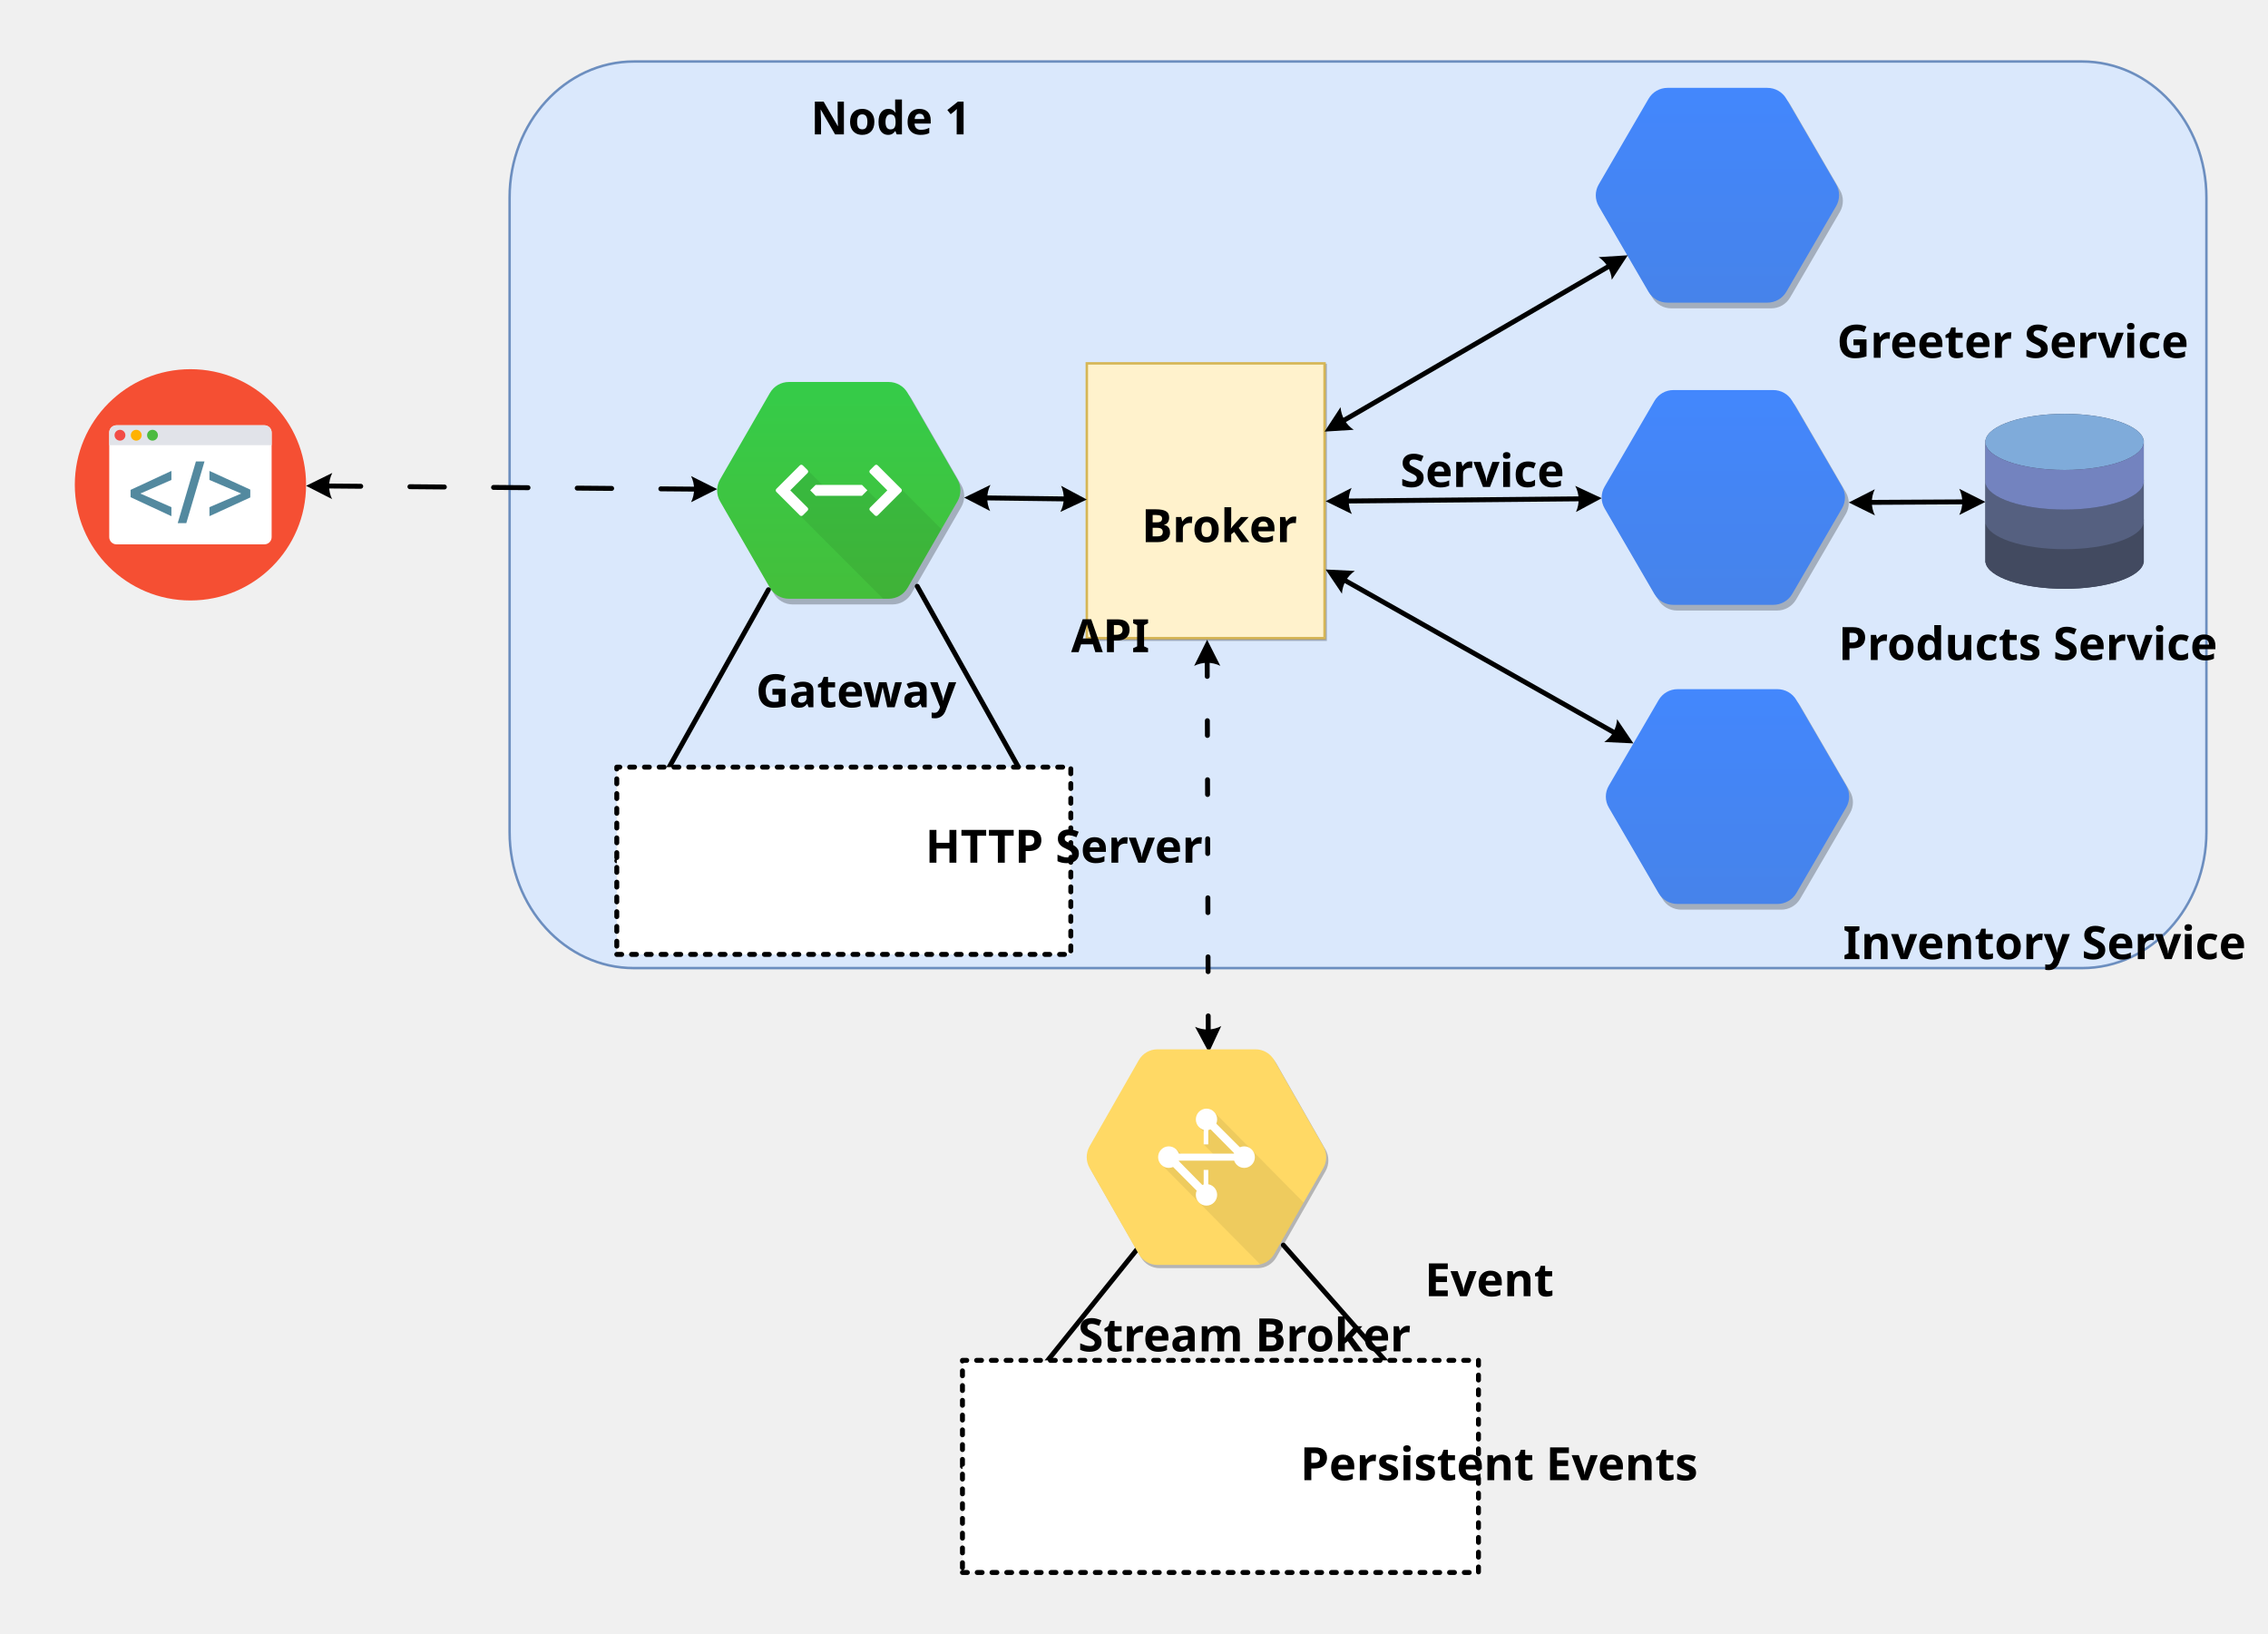
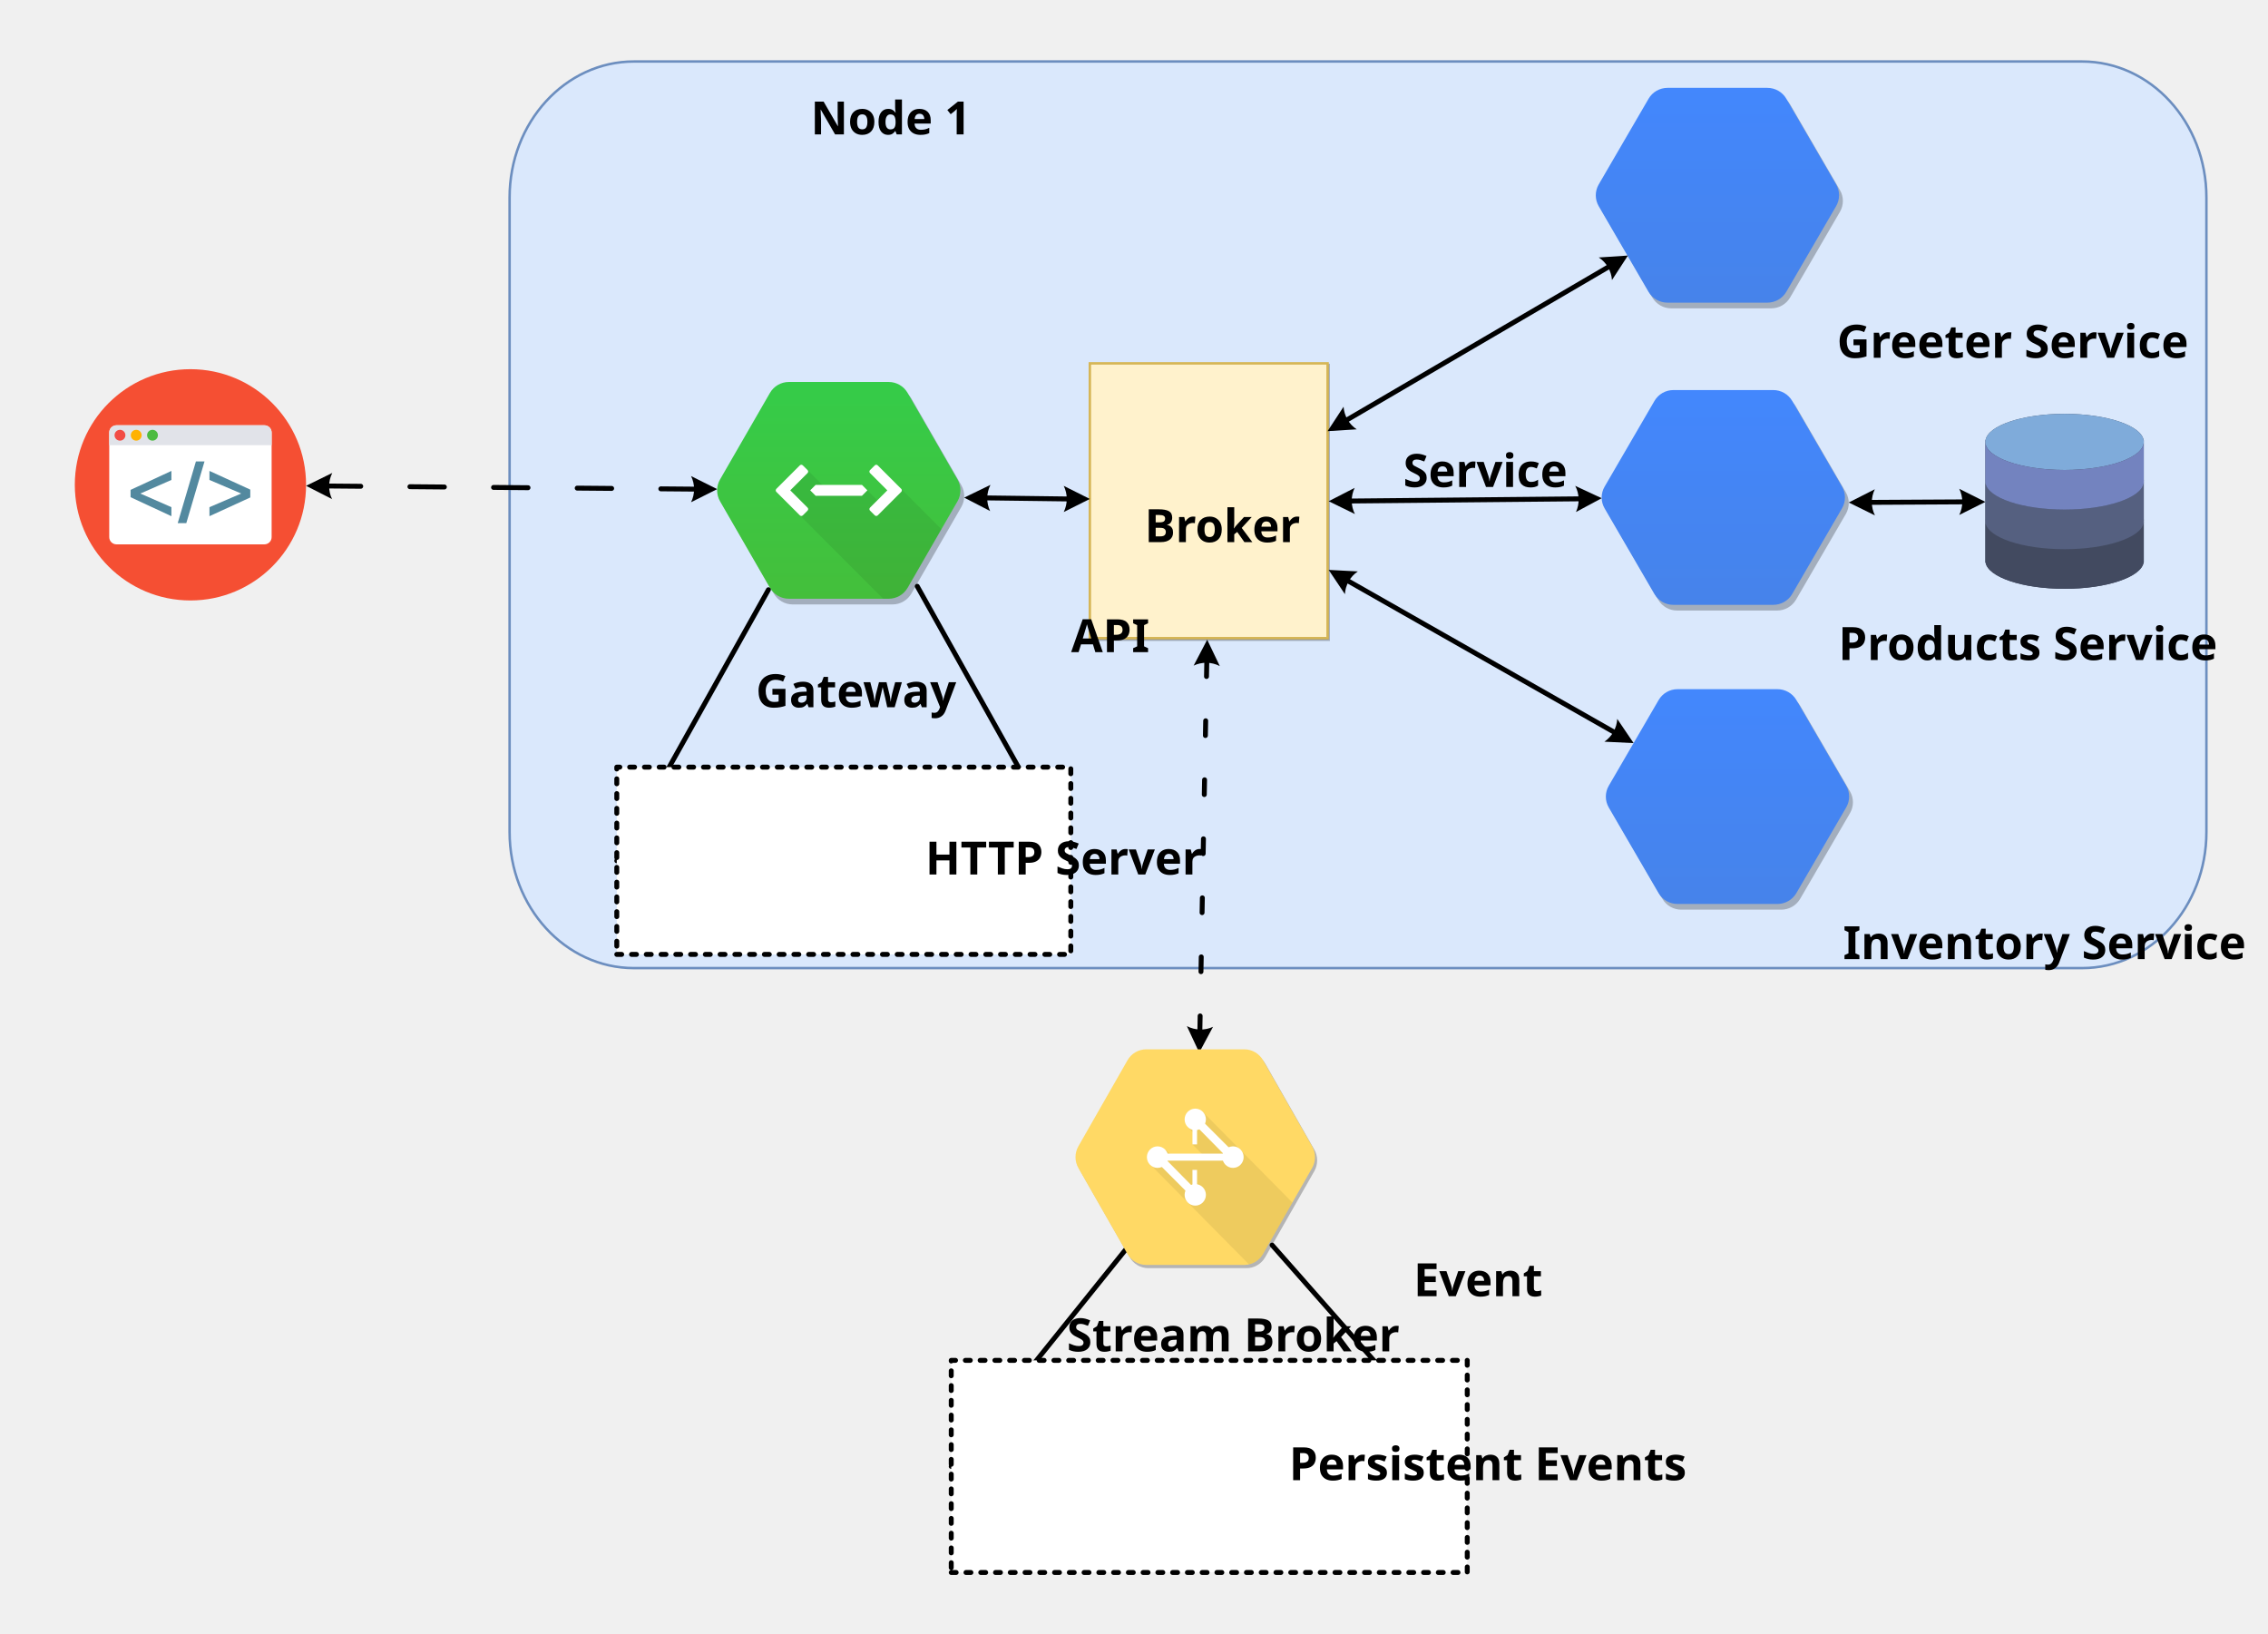
<svg xmlns="http://www.w3.org/2000/svg" xmlns:ns1="http://schemas.microsoft.com/visio/2003/SVGExtensions/" xmlns:xlink="http://www.w3.org/1999/xlink" width="9.603in" height="6.918in" viewBox="0 0 691.411 498.13" xml:space="preserve" color-interpolation-filters="sRGB" class="st31">
  <ns1:documentProperties ns1:langID="2070" ns1:metric="true" ns1:viewMarkup="false">
    <ns1:userDefs>
      <ns1:ud ns1:nameU="msvNoAutoConnect" ns1:val="VT0(1):26" />
    </ns1:userDefs>
  </ns1:documentProperties>
  <style type="text/css">
	
		.st1 {fill:#dae8fc;stroke:#6c8ebf;stroke-linecap:butt;stroke-width:0.75}
		.st2 {fill:#000000;fill-opacity:0.25;stroke:#000000;stroke-linecap:butt;stroke-opacity:0.25;stroke-width:0.75}
		.st3 {fill:#fff2cc;stroke:#d6b656;stroke-linecap:butt;stroke-width:0.75}
		.st4 {fill:#000000;font-family:Calibri;font-size:1.167em;font-weight:bold}
		.st5 {font-size:1em}
		.st6 {fill:#000000;fill-opacity:0.25;stroke:none;stroke-linecap:butt;stroke-width:0.75}
		.st7 {fill:url(#grad0-17);stroke:none;stroke-linecap:butt;stroke-width:0.75}
		.st8 {fill:#000000;fill-opacity:0.067;stroke:none;stroke-linecap:butt;stroke-width:0.75}
		.st9 {fill:#ffffff;stroke:none;stroke-linecap:butt;stroke-width:0.75}
		.st10 {fill:none;stroke:none;stroke-linecap:round;stroke-linejoin:round;stroke-width:0.75}
		.st11 {marker-end:url(#mrkr5-34);marker-start:url(#mrkr5-32);stroke:#000000;stroke-linecap:round;stroke-linejoin:round;stroke-width:1.5}
		.st12 {fill:#000000;fill-opacity:1;stroke:#000000;stroke-opacity:1;stroke-width:0.373}
		.st13 {stroke:#000000;stroke-linecap:round;stroke-linejoin:round;stroke-width:1.5}
		.st14 {fill:#ffffff;stroke:#000000;stroke-dasharray:1.5,3;stroke-linecap:round;stroke-linejoin:round;stroke-width:1.5}
		.st15 {fill:#000000;font-family:Segoe UI;font-size:1.167em;font-weight:bold}
		.st16 {marker-end:url(#mrkr5-34);marker-start:url(#mrkr5-32);stroke:#000000;stroke-dasharray:10.5,7.5,0,7.5;stroke-linecap:round;stroke-linejoin:round;stroke-width:1.5}
		.st17 {fill:#f54f33;stroke:none;stroke-linecap:butt;stroke-width:4.781}
		.st18 {fill:#ffffff;stroke:none;stroke-linecap:butt;stroke-width:4.781}
		.st19 {fill:#e1e3e9;stroke:none;stroke-linecap:butt;stroke-width:4.781}
		.st20 {fill:#f24b45;stroke:none;stroke-linecap:butt;stroke-width:4.781}
		.st21 {fill:#ffb202;stroke:none;stroke-linecap:butt;stroke-width:4.781}
		.st22 {fill:#4cbb41;stroke:none;stroke-linecap:butt;stroke-width:4.781}
		.st23 {fill:#53899f;stroke:none;stroke-linecap:butt;stroke-width:4.781}
		.st24 {fill:url(#grad0-80);stroke:none;stroke-linecap:butt;stroke-width:0.75}
		.st25 {fill:#424a60;stroke:none;stroke-linecap:butt;stroke-width:11.547}
		.st26 {fill:#556080;stroke:none;stroke-linecap:butt;stroke-width:11.547}
		.st27 {fill:#7fabda;stroke:none;stroke-linecap:butt;stroke-width:11.547}
		.st28 {fill:#7383bf;stroke:none;stroke-linecap:butt;stroke-width:11.547}
		.st29 {marker-end:url(#mrkr5-34);marker-start:url(#mrkr5-32);stroke:#000000;stroke-dasharray:4.5,4.5,0,4.5,0,4.5;stroke-linecap:round;stroke-linejoin:round;stroke-width:1.5}
		.st30 {fill:#ffd965;stroke:none;stroke-linecap:butt;stroke-width:0.75}
		.st31 {fill:none;fill-rule:evenodd;font-size:12px;overflow:visible;stroke-linecap:square;stroke-miterlimit:3}
	
	</style>
  <defs id="Patterns_And_Gradients">
    <linearGradient id="grad0-17" x1="0" y1="0" x2="1" y2="0" gradientTransform="rotate(90 0.5 0.5)">
      <stop offset="0" stop-color="#35cc49" stop-opacity="1" />
      <stop offset="1" stop-color="#44bf3b" stop-opacity="1" />
    </linearGradient>
    <linearGradient id="grad0-80" x1="0" y1="0" x2="1" y2="0" gradientTransform="rotate(90 0.5 0.5)">
      <stop offset="0" stop-color="#4387fd" stop-opacity="1" />
      <stop offset="1" stop-color="#4683ea" stop-opacity="1" />
    </linearGradient>
  </defs>
  <defs id="Markers">
    <g id="lend5">
      <path d="M 2 1 L 0 0 L 1.981 -0.993 C 1.672 -0.365 1.673 0.373 1.985 1 " style="stroke:none" />
    </g>
    <marker id="mrkr5-32" class="st12" ns1:arrowType="5" ns1:arrowSize="2" ns1:setback="4.45" refX="4.45" orient="auto" markerUnits="strokeWidth" overflow="visible">
      <use xlink:href="#lend5" transform="scale(2.68) " />
    </marker>
    <marker id="mrkr5-34" class="st12" ns1:arrowType="5" ns1:arrowSize="2" ns1:setback="4.69" refX="-4.69" orient="auto" markerUnits="strokeWidth" overflow="visible">
      <use xlink:href="#lend5" transform="scale(-2.68,-2.68) " />
    </marker>
  </defs>
-   <g ns1:mID="6" ns1:index="4" ns1:groupContext="foregroundPage">
+   <g ns1:mID="25" ns1:index="7" ns1:groupContext="foregroundPage">
    <ns1:pageProperties ns1:drawingScale="0.0393701" ns1:pageScale="0.0393701" ns1:drawingUnits="24" ns1:shadowOffsetX="9" ns1:shadowOffsetY="-9" />
    <ns1:layer ns1:name="Connector" ns1:index="0" />
-     <g id="shape216-1" ns1:mID="216" ns1:groupContext="shape" transform="translate(155.339,-203.002)">
+     <g id="shape134-1" ns1:mID="134" ns1:groupContext="shape" transform="translate(155.339,-203.002)">
      <path d="M0 456.67 A37.898 41.458 -180 0 0 37.9 498.13 L479.43 498.13 A37.898 41.458 -180 0 0 517.32 456.67 L517.32        263.21 A37.898 41.458 -180 0 0 479.43 221.75 L37.9 221.75 A37.898 41.458 -180 0 0 -0 263.21 L0 456.67        Z" class="st1" />
    </g>
-     <g id="group217-3" transform="translate(331.318,-303.109)" ns1:mID="217" ns1:groupContext="group">
-       <g id="shape218-4" ns1:mID="218" ns1:groupContext="shape" transform="translate(0.322164,5.68434E-14)">
+     <g id="group2-3" transform="translate(332.241,-303.109)" ns1:mID="2" ns1:groupContext="group">
+       <g id="shape3-4" ns1:mID="3" ns1:groupContext="shape" transform="translate(0.322164,5.68434E-14)">
        <rect x="0" y="414.367" width="72.487" height="83.763" class="st2" />
      </g>
-       <g id="shape219-6" ns1:mID="219" ns1:groupContext="shape" transform="translate(0,-0.483246)">
+       <g id="shape4-6" ns1:mID="4" ns1:groupContext="shape" transform="translate(0,-0.483246)">
        <ns1:textBlock ns1:margins="rect(0,0,0,0)" ns1:tabSpace="42.5197" />
        <ns1:textRect cx="36.243" cy="456.249" width="72.49" height="83.763" />
        <rect x="0" y="414.367" width="72.487" height="83.763" class="st3" />
        <text x="15.44" y="452.05" class="st4" ns1:langID="2070">
          <ns1:paragraph ns1:horizAlign="1" />
          <ns1:tabList />Service<ns1:lf />
          <tspan x="16.7" dy="1.2em" class="st5">Broker</tspan>
        </text>
      </g>
    </g>
-     <g id="group220-10" transform="translate(210.693,-279.521)" ns1:mID="220" ns1:groupContext="group">
-       <g id="group221-11" transform="translate(7.62102,-34.3433)" ns1:mID="221" ns1:groupContext="group">
-         <g id="shape222-12" ns1:mID="222" ns1:groupContext="shape" transform="translate(1.15933,-1.3074E-12)">
+     <g id="group49-10" transform="translate(210.693,-279.521)" ns1:mID="49" ns1:groupContext="group">
+       <g id="group50-11" transform="translate(7.62102,-34.3433)" ns1:mID="50" ns1:groupContext="group">
+         <g id="shape51-12" ns1:mID="51" ns1:groupContext="shape" transform="translate(1.15933,-1.3074E-12)">
          <path d="M16.4 494.8 L1.19 468.43 C0 466.36 0 463.82 1.19 461.76 L16.4 435.38 C17.59 433.32 19.79 432.05 22.17          432.05 L52.6 432.05 C54.98 432.05 57.18 433.32 58.37 435.38 L73.58 461.76 C74.77 463.82 74.77 466.36          73.58 468.43 L58.37 494.8 C57.18 496.86 54.98 498.13 52.6 498.13 L22.17 498.13 C19.79 498.13 17.59          496.86 16.4 494.8 Z" class="st6" />
        </g>
-         <g id="shape223-14" ns1:mID="223" ns1:groupContext="shape" transform="translate(0,-1.739)">
+         <g id="shape52-14" ns1:mID="52" ns1:groupContext="shape" transform="translate(0,-1.739)">
          <path d="M16.4 494.8 L1.19 468.43 C0 466.36 0 463.82 1.19 461.76 L16.4 435.38 C17.59 433.32 19.79 432.05 22.17          432.05 L52.6 432.05 C54.98 432.05 57.18 433.32 58.37 435.38 L73.58 461.76 C74.77 463.82 74.77 466.36          73.58 468.43 L58.37 494.8 C57.18 496.86 54.98 498.13 52.6 498.13 L22.17 498.13 C19.79 498.13 17.59          496.86 16.4 494.8 Z" class="st7" />
        </g>
-         <g id="shape224-18" ns1:mID="224" ns1:groupContext="shape" transform="translate(20.6535,-1.739)">
+         <g id="shape53-18" ns1:mID="53" ns1:groupContext="shape" transform="translate(20.6535,-1.739)">
          <path d="M35.7 464.6 L28.61 468.24 L25.44 465.07 L13.01 464.72 L7.22 458.92 L0 465.09 L4.9 472.75 L30.26 498.13          L31.95 498.13 C34.33 498.13 36.52 496.86 37.72 494.8 L48.02 476.94 L35.7 464.6 Z" class="st8" />
        </g>
-         <g id="shape225-20" ns1:mID="225" ns1:groupContext="shape" transform="translate(18.103,-26.9081)">
+         <g id="shape54-20" ns1:mID="54" ns1:groupContext="shape" transform="translate(18.103,-26.9081)">
          <path d="M28 490.25 L26.35 488.59 L12.23 488.59 L10.57 490.25 L12.23 491.91 L26.35 491.91 L28 490.25 ZM9.77 495.53          L4.49 490.25 L9.77 484.98 C10.01 484.73 10.01 484.33 9.77 484.09 L8.31 482.64 C8.06 482.39 7.66          482.39 7.41 482.64 L0.24 489.81 C0 490.06 0 490.46 0.24 490.71 L1.7 492.17 L1.7 492.17 L7.42 497.88          C7.67 498.13 8.06 498.13 8.31 497.88 L9.77 496.43 C10.01 496.18 10.01 495.78 9.77 495.53 ZM28.8          484.98 L34.08 490.26 L28.8 495.53 C28.56 495.78 28.56 496.18 28.8 496.43 L30.26 497.88 C30.51 498.13          30.91 498.13 31.16 497.88 L38.33 490.71 C38.57 490.46 38.57 490.06 38.33 489.81 L36.87 488.36 L36.86          488.35 L31.15 482.64 C30.9 482.39 30.51 482.39 30.26 482.64 L28.8 484.09 C28.56 484.33 28.56 484.73          28.8 484.98 Z" class="st9" />
        </g>
      </g>
-       <g id="shape226-22" ns1:mID="226" ns1:groupContext="shape">
+       <g id="shape55-22" ns1:mID="55" ns1:groupContext="shape">
        <ns1:textBlock ns1:margins="rect(4,4,4,4)" ns1:tabSpace="42.5197" />
        <ns1:textRect cx="45.586" cy="482.535" width="91.18" height="31.191" />
        <rect x="0" y="466.939" width="91.173" height="31.191" class="st10" />
        <text x="35.75" y="478.33" class="st4" ns1:langID="2070">
          <ns1:paragraph ns1:horizAlign="1" />
          <ns1:tabList />API<ns1:newlineChar />
          <tspan x="19.73" dy="1.2em" class="st5">Gateway</tspan>
        </text>
      </g>
    </g>
-     <g id="shape227-26" ns1:mID="227" ns1:groupContext="shape" ns1:layerMember="0" transform="translate(331.318,-339.097)">
-       <path d="M-6.67 491.2 L-7.03 491.19 L-30.35 490.89" class="st11" />
-     </g>
-     <g id="shape228-35" ns1:mID="228" ns1:groupContext="shape" transform="translate(171.496,-451.354)">
+     <g id="shape67-26" ns1:mID="67" ns1:groupContext="shape" ns1:layerMember="0" transform="translate(332.241,-339.097)">
+       <path d="M-6.67 491.2 L-7.03 491.2 L-31.28 490.89" class="st11" />
+     </g>
+     <g id="shape160-35" ns1:mID="160" ns1:groupContext="shape" transform="translate(171.496,-451.354)">
      <ns1:textBlock ns1:margins="rect(4,4,4,4)" ns1:tabSpace="42.5197" />
      <ns1:textRect cx="30.898" cy="488.13" width="61.8" height="20" />
      <rect x="0" y="478.13" width="61.795" height="20" class="st10" />
      <text x="10.11" y="492.33" class="st4" ns1:langID="2070">
        <ns1:paragraph ns1:horizAlign="1" />
        <ns1:tabList />Node 1</text>
    </g>
-     <g id="shape229-38" ns1:mID="229" ns1:groupContext="shape" ns1:layerMember="0" transform="translate(234.249,-318.353)">
+     <g id="shape180-38" ns1:mID="180" ns1:groupContext="shape" ns1:layerMember="0" transform="translate(234.249,-318.353)">
      <path d="M0 498.13 L-46.23 580.76" class="st13" />
    </g>
-     <g id="shape230-41" ns1:mID="230" ns1:groupContext="shape" ns1:layerMember="0" transform="translate(279.628,-319.395)">
+     <g id="shape181-41" ns1:mID="181" ns1:groupContext="shape" ns1:layerMember="0" transform="translate(279.628,-319.395)">
      <path d="M0 498.13 L46.81 581.8" class="st13" />
    </g>
-     <g id="shape231-44" ns1:mID="231" ns1:groupContext="shape" transform="translate(188.016,-207.179)">
+     <g id="shape182-44" ns1:mID="182" ns1:groupContext="shape" transform="translate(188.016,-207.179)">
      <ns1:userDefs>
        <ns1:ud ns1:nameU="visVersion" ns1:val="VT0(15):26" />
      </ns1:userDefs>
      <ns1:textBlock ns1:margins="rect(4,4,4,4)" ns1:tabSpace="42.5197" />
      <ns1:textRect cx="69.21" cy="469.584" width="138.42" height="57.092" />
      <path d="M0 498.13 L138.42 498.13 L138.42 441.04 L0 441.04 L0 498.13 Z" class="st14" />
-       <text x="28.55" y="470.18" class="st15" ns1:langID="2070">
+       <text x="28.55" y="473.78" class="st15" ns1:langID="2070">
        <ns1:paragraph ns1:horizAlign="1" />
-         <ns1:tabList />HTTP Server<ns1:newlineChar />
-       </text>
-     </g>
-     <g id="shape232-47" ns1:mID="232" ns1:groupContext="shape" ns1:layerMember="0" transform="translate(218.619,-342.409)">
+         <ns1:tabList />HTTP Server</text>
+     </g>
+     <g id="shape75-47" ns1:mID="75" ns1:groupContext="shape" ns1:layerMember="0" transform="translate(218.619,-342.409)">
      <path d="M-6.67 491.52 L-7.03 491.52 L-118.3 490.57" class="st16" />
    </g>
-     <g id="group233-54" transform="translate(22.7812,-315.078)" ns1:mID="233" ns1:groupContext="group">
-       <g id="shape234-55" ns1:mID="234" ns1:groupContext="shape">
+     <g id="group213-54" transform="translate(22.7812,-315.078)" ns1:mID="213" ns1:groupContext="group">
+       <g id="shape214-55" ns1:mID="214" ns1:groupContext="shape">
        <ellipse cx="35.253" cy="462.877" rx="35.253" ry="35.253" class="st17" />
      </g>
-       <g id="shape235-57" ns1:mID="235" ns1:groupContext="shape" transform="translate(10.4966,-17.1049)">
+       <g id="shape215-57" ns1:mID="215" ns1:groupContext="shape" transform="translate(10.4966,-17.1049)">
        <path d="M47.31 498.13 L2.2 498.13 C0.99 498.13 0 497.14 0 495.93 L0 464.04 C0 462.82 0.99 461.83 2.2 461.83 L47.31         461.83 C48.53 461.83 49.51 462.82 49.51 464.04 L49.51 495.93 C49.51 497.14 48.53 498.13 47.31 498.13         Z" class="st18" />
      </g>
-       <g id="shape236-59" ns1:mID="236" ns1:groupContext="shape" transform="translate(10.4966,-47.3416)">
+       <g id="shape216-59" ns1:mID="216" ns1:groupContext="shape" transform="translate(10.4966,-47.3416)">
        <path d="M49.51 498.13 L49.51 494.27 C49.51 493.06 48.53 492.07 47.31 492.07 L2.2 492.07 C0.99 492.07 0 493.06 0         494.27 L0 498.13 L49.51 498.13 Z" class="st19" />
      </g>
-       <g id="shape237-61" ns1:mID="237" ns1:groupContext="shape" transform="translate(12.1182,-48.7192)">
+       <g id="shape217-61" ns1:mID="217" ns1:groupContext="shape" transform="translate(12.1182,-48.7192)">
        <ellipse cx="1.652" cy="496.477" rx="1.652" ry="1.652" class="st20" />
      </g>
-       <g id="shape238-63" ns1:mID="238" ns1:groupContext="shape" transform="translate(17.0757,-48.7192)">
+       <g id="shape218-63" ns1:mID="218" ns1:groupContext="shape" transform="translate(17.0757,-48.7192)">
        <ellipse cx="1.652" cy="496.477" rx="1.652" ry="1.652" class="st21" />
      </g>
-       <g id="shape239-65" ns1:mID="239" ns1:groupContext="shape" transform="translate(22.0337,-48.7192)">
+       <g id="shape219-65" ns1:mID="219" ns1:groupContext="shape" transform="translate(22.0337,-48.7192)">
        <ellipse cx="1.652" cy="496.477" rx="1.652" ry="1.652" class="st22" />
      </g>
-       <g id="group240-67" transform="translate(17.0019,-23.5722)" ns1:mID="240" ns1:groupContext="group">
-         <g id="shape241-68" ns1:mID="241" ns1:groupContext="shape" transform="translate(0,-2.11904)">
+       <g id="group220-67" transform="translate(17.0019,-23.5722)" ns1:mID="220" ns1:groupContext="group">
+         <g id="shape221-68" ns1:mID="221" ns1:groupContext="shape" transform="translate(0,-2.11904)">
          <path d="M0 490.11 L12.45 484.33 L12.45 487.08 L3.04 491.2 L3.04 491.25 L12.45 495.38 L12.45 498.13 L0 492.34          L0 490.11 Z" class="st23" />
        </g>
-         <g id="shape242-70" ns1:mID="242" ns1:groupContext="shape" transform="translate(14.3722,5.68434E-14)">
+         <g id="shape222-70" ns1:mID="222" ns1:groupContext="shape" transform="translate(14.3722,5.68434E-14)">
          <path d="M0 498.13 L5.55 479.32 L8.17 479.32 L2.62 498.13 L0 498.13 Z" class="st23" />
        </g>
-         <g id="shape243-72" ns1:mID="243" ns1:groupContext="shape" transform="translate(24.0481,-2.11904)">
+         <g id="shape223-72" ns1:mID="223" ns1:groupContext="shape" transform="translate(24.0481,-2.11904)">
          <path d="M12.45 492.42 L0 498.13 L0 495.38 L9.63 491.25 L9.63 491.2 L0 487.08 L0 484.33 L12.45 490.03 L12.45          492.42 L12.45 492.42 Z" class="st23" />
        </g>
      </g>
    </g>
-     <g id="group245-74" transform="translate(479.154,-387.254)" ns1:mID="245" ns1:groupContext="group">
-       <g id="shape246-75" ns1:mID="246" ns1:groupContext="shape" transform="translate(8.20069,-16.8642)">
+     <g id="group253-74" transform="translate(479.154,-387.254)" ns1:mID="253" ns1:groupContext="group">
+       <g id="shape254-75" ns1:mID="254" ns1:groupContext="shape" transform="translate(8.20069,-16.8642)">
        <path d="M16.39 494.84 L1.19 468.71 C0 466.66 0 464.14 1.19 462.09 L16.39 435.96 C17.58 433.91 19.78 432.64 22.17         432.64 L52.58 432.64 C54.97 432.63 57.18 433.89 58.38 435.94 L73.58 462.07 C74.77 464.12 74.77 466.64         73.58 468.69 L58.38 494.82 C57.18 496.87 54.97 498.13 52.58 498.12 L22.17 498.12 C19.79 498.13 17.59         496.88 16.39 494.84 Z" class="st6" />
      </g>
-       <g id="shape247-77" ns1:mID="247" ns1:groupContext="shape" transform="translate(7.04135,-18.6032)">
+       <g id="shape255-77" ns1:mID="255" ns1:groupContext="shape" transform="translate(7.04135,-18.6032)">
        <path d="M16.39 494.84 L1.19 468.71 C0 466.66 0 464.14 1.19 462.09 L16.39 435.96 C17.58 433.91 19.78 432.64 22.17         432.64 L52.58 432.64 C54.97 432.63 57.18 433.89 58.38 435.94 L73.58 462.07 C74.77 464.12 74.77 466.64         73.58 468.69 L58.38 494.82 C57.18 496.87 54.97 498.13 52.58 498.12 L22.17 498.12 C19.79 498.13 17.59         496.88 16.39 494.84 Z" class="st24" />
      </g>
-       <g id="shape248-81" ns1:mID="248" ns1:groupContext="shape" transform="translate(-8.27199,5.68434E-14)">
+       <g id="shape256-81" ns1:mID="256" ns1:groupContext="shape" transform="translate(-8.27199,5.68434E-14)">
        <ns1:textBlock ns1:margins="rect(4,4,4,4)" ns1:tabSpace="42.5197" />
        <ns1:textRect cx="53.858" cy="492.132" width="107.72" height="11.996" />
        <rect x="0" y="486.134" width="107.717" height="11.996" class="st10" />
        <text x="9.04" y="496.33" class="st4" ns1:langID="2070">
          <ns1:paragraph ns1:horizAlign="1" />
          <ns1:tabList />Greeter Service</text>
      </g>
    </g>
-     <g id="group249-84" transform="translate(480.949,-295.128)" ns1:mID="249" ns1:groupContext="group">
-       <g id="shape250-85" ns1:mID="250" ns1:groupContext="shape" transform="translate(8.20069,-16.8642)">
+     <g id="group257-84" transform="translate(480.949,-295.128)" ns1:mID="257" ns1:groupContext="group">
+       <g id="shape258-85" ns1:mID="258" ns1:groupContext="shape" transform="translate(8.20069,-16.8642)">
        <path d="M16.39 494.84 L1.19 468.71 C0 466.66 0 464.14 1.19 462.09 L16.39 435.96 C17.58 433.91 19.78 432.64 22.17         432.64 L52.58 432.64 C54.97 432.63 57.18 433.89 58.38 435.94 L73.58 462.07 C74.77 464.12 74.77 466.64         73.58 468.69 L58.38 494.82 C57.18 496.87 54.97 498.13 52.58 498.12 L22.17 498.12 C19.79 498.13 17.59         496.88 16.39 494.84 Z" class="st6" />
      </g>
-       <g id="shape251-87" ns1:mID="251" ns1:groupContext="shape" transform="translate(7.04135,-18.6032)">
+       <g id="shape259-87" ns1:mID="259" ns1:groupContext="shape" transform="translate(7.04135,-18.6032)">
        <path d="M16.39 494.84 L1.19 468.71 C0 466.66 0 464.14 1.19 462.09 L16.39 435.96 C17.58 433.91 19.78 432.64 22.17         432.64 L52.58 432.64 C54.97 432.63 57.18 433.89 58.38 435.94 L73.58 462.07 C74.77 464.12 74.77 466.64         73.58 468.69 L58.38 494.82 C57.18 496.87 54.97 498.13 52.58 498.12 L22.17 498.12 C19.79 498.13 17.59         496.88 16.39 494.84 Z" class="st24" />
      </g>
-       <g id="shape252-90" ns1:mID="252" ns1:groupContext="shape" transform="translate(-12.0822,5.68434E-14)">
+       <g id="shape260-90" ns1:mID="260" ns1:groupContext="shape" transform="translate(-12.0822,5.68434E-14)">
        <ns1:textBlock ns1:margins="rect(4,4,4,4)" ns1:tabSpace="42.5197" />
        <ns1:textRect cx="59.528" cy="492.132" width="119.06" height="11.996" />
        <rect x="0" y="486.134" width="119.055" height="11.996" class="st10" />
        <text x="11.5" y="496.33" class="st4" ns1:langID="2070">
          <ns1:paragraph ns1:horizAlign="1" />
          <ns1:tabList />Products Service</text>
      </g>
    </g>
-     <g id="shape253-93" ns1:mID="253" ns1:groupContext="shape" ns1:layerMember="0" transform="translate(605.266,-352.141)">
+     <g id="shape261-93" ns1:mID="261" ns1:groupContext="shape" ns1:layerMember="0" transform="translate(605.266,-352.141)">
      <path d="M-6.67 505.14 L-7.03 505.14 L-34.61 505.29" class="st11" />
    </g>
-     <g id="group254-100" transform="translate(605.266,-318.63)" ns1:mID="254" ns1:groupContext="group">
-       <g id="shape255-101" ns1:mID="255" ns1:groupContext="shape">
+     <g id="group262-100" transform="translate(605.266,-318.63)" ns1:mID="262" ns1:groupContext="group">
+       <g id="shape263-101" ns1:mID="263" ns1:groupContext="shape">
        <path d="M48.26 452.84 C47.52 448.35 37.01 444.79 24.15 444.79 C11.29 444.79 0.78 448.35 0.05 452.84 L0 452.84 L0         453.35 L0 464.92 L0 465.42 L0 465.93 L0 477 L0 477.5 L0 478 L0 490.08 L0.05 490.08 C0.78 494.57 11.29         498.13 24.15 498.13 C37.01 498.13 47.52 494.57 48.26 490.08 L48.3 490.08 L48.3 478 L48.3 477.5 L48.3         477 L48.3 465.93 L48.3 465.42 L48.3 464.92 L48.3 453.35 L48.3 452.84 L48.26 452.84 Z" class="st25" />
      </g>
-       <g id="group256-103" ns1:mID="256" ns1:groupContext="group">
-         <g id="shape257-104" ns1:mID="257" ns1:groupContext="shape">
+       <g id="group264-103" ns1:mID="264" ns1:groupContext="group">
+         <g id="shape265-104" ns1:mID="265" ns1:groupContext="shape">
          <path d="M24.15 486.05 C10.81 486.05 0 482.22 0 477.5 L0 490.08 L0.05 490.08 C0.78 494.57 11.29 498.13 24.15          498.13 C37.01 498.13 47.52 494.57 48.26 490.08 L48.3 490.08 L48.3 477.5 C48.3 482.22 37.49 486.05          24.15 486.05 Z" class="st25" />
        </g>
-         <g id="shape258-106" ns1:mID="258" ns1:groupContext="shape" transform="translate(0,-20.6301)">
+         <g id="shape266-106" ns1:mID="266" ns1:groupContext="shape" transform="translate(0,-20.6301)">
          <path d="M0 497.63 L0 498.13 C0 497.96 0.02 497.79 0.05 497.63 L0 497.63 Z" class="st25" />
        </g>
-         <g id="shape259-108" ns1:mID="259" ns1:groupContext="shape" transform="translate(48.2592,-20.6301)">
+         <g id="shape267-108" ns1:mID="267" ns1:groupContext="shape" transform="translate(48.2592,-20.6301)">
          <path d="M0 497.63 C0.03 497.79 0.05 497.96 0.05 498.13 L0.05 497.63 L0 497.63 Z" class="st25" />
        </g>
      </g>
-       <g id="group260-110" transform="translate(0,-12.0761)" ns1:mID="260" ns1:groupContext="group">
-         <g id="shape261-111" ns1:mID="261" ns1:groupContext="shape">
+       <g id="group268-110" transform="translate(0,-12.0761)" ns1:mID="268" ns1:groupContext="group">
+         <g id="shape269-111" ns1:mID="269" ns1:groupContext="shape">
          <path d="M24.15 486.05 C10.81 486.05 0 482.22 0 477.5 L0 490.08 L0.05 490.08 C0.78 494.57 11.29 498.13 24.15          498.13 C37.01 498.13 47.52 494.57 48.26 490.08 L48.3 490.08 L48.3 477.5 C48.3 482.22 37.49 486.05          24.15 486.05 Z" class="st26" />
        </g>
-         <g id="shape262-113" ns1:mID="262" ns1:groupContext="shape" transform="translate(0,-20.6301)">
+         <g id="shape270-113" ns1:mID="270" ns1:groupContext="shape" transform="translate(0,-20.6301)">
          <path d="M0 497.63 L0 498.13 C0 497.96 0.02 497.79 0.05 497.63 L0 497.63 Z" class="st26" />
        </g>
-         <g id="shape263-115" ns1:mID="263" ns1:groupContext="shape" transform="translate(48.2592,-20.6301)">
+         <g id="shape271-115" ns1:mID="271" ns1:groupContext="shape" transform="translate(48.2592,-20.6301)">
          <path d="M0 497.63 C0.03 497.79 0.05 497.96 0.05 498.13 L0.05 497.63 L0 497.63 Z" class="st26" />
        </g>
      </g>
-       <g id="shape264-117" ns1:mID="264" ns1:groupContext="shape" transform="translate(0,-36.2284)">
+       <g id="shape272-117" ns1:mID="272" ns1:groupContext="shape" transform="translate(0,-36.2284)">
        <ellipse cx="24.152" cy="489.576" rx="24.152" ry="8.554" class="st27" />
      </g>
-       <g id="group265-119" transform="translate(0,-24.1523)" ns1:mID="265" ns1:groupContext="group">
-         <g id="shape266-120" ns1:mID="266" ns1:groupContext="shape">
+       <g id="group273-119" transform="translate(0,-24.1523)" ns1:mID="273" ns1:groupContext="group">
+         <g id="shape274-120" ns1:mID="274" ns1:groupContext="shape">
          <path d="M24.15 486.05 C10.81 486.05 0 482.22 0 477.5 L0 490.08 L0.05 490.08 C0.78 494.57 11.29 498.13 24.15          498.13 C37.01 498.13 47.52 494.57 48.26 490.08 L48.3 490.08 L48.3 477.5 C48.3 482.22 37.49 486.05          24.15 486.05 Z" class="st28" />
        </g>
-         <g id="shape267-122" ns1:mID="267" ns1:groupContext="shape" transform="translate(0,-20.6301)">
+         <g id="shape275-122" ns1:mID="275" ns1:groupContext="shape" transform="translate(0,-20.6301)">
          <path d="M0 497.63 L0 498.13 C0 497.96 0.02 497.79 0.05 497.63 L0 497.63 Z" class="st28" />
        </g>
-         <g id="shape268-124" ns1:mID="268" ns1:groupContext="shape" transform="translate(48.2592,-20.6301)">
+         <g id="shape276-124" ns1:mID="276" ns1:groupContext="shape" transform="translate(48.2592,-20.6301)">
          <path d="M0 497.63 C0.03 497.79 0.05 497.96 0.05 498.13 L0.05 497.63 L0 497.63 Z" class="st28" />
        </g>
      </g>
    </g>
-     <g id="group269-126" transform="translate(482.22,-203.942)" ns1:mID="269" ns1:groupContext="group">
-       <g id="shape270-127" ns1:mID="270" ns1:groupContext="shape" transform="translate(8.20069,-16.8642)">
+     <g id="group277-126" transform="translate(482.22,-203.942)" ns1:mID="277" ns1:groupContext="group">
+       <g id="shape278-127" ns1:mID="278" ns1:groupContext="shape" transform="translate(8.20069,-16.8642)">
        <path d="M16.39 494.84 L1.19 468.71 C0 466.66 0 464.14 1.19 462.09 L16.39 435.96 C17.58 433.91 19.78 432.64 22.17         432.64 L52.58 432.64 C54.97 432.63 57.18 433.89 58.38 435.94 L73.58 462.07 C74.77 464.12 74.77 466.64         73.58 468.69 L58.38 494.82 C57.18 496.87 54.97 498.13 52.58 498.12 L22.17 498.12 C19.79 498.13 17.59         496.88 16.39 494.84 Z" class="st6" />
      </g>
-       <g id="shape271-129" ns1:mID="271" ns1:groupContext="shape" transform="translate(7.04135,-18.6032)">
+       <g id="shape279-129" ns1:mID="279" ns1:groupContext="shape" transform="translate(7.04135,-18.6032)">
        <path d="M16.39 494.84 L1.19 468.71 C0 466.66 0 464.14 1.19 462.09 L16.39 435.96 C17.58 433.91 19.78 432.64 22.17         432.64 L52.58 432.64 C54.97 432.63 57.18 433.89 58.38 435.94 L73.58 462.07 C74.77 464.12 74.77 466.64         73.58 468.69 L58.38 494.82 C57.18 496.87 54.97 498.13 52.58 498.12 L22.17 498.12 C19.79 498.13 17.59         496.88 16.39 494.84 Z" class="st24" />
      </g>
-       <g id="shape272-132" ns1:mID="272" ns1:groupContext="shape" transform="translate(-6.91696,5.68434E-14)">
+       <g id="shape280-132" ns1:mID="280" ns1:groupContext="shape" transform="translate(-6.91696,5.68434E-14)">
        <ns1:textBlock ns1:margins="rect(4,4,4,4)" ns1:tabSpace="42.5197" />
        <ns1:textRect cx="57.063" cy="492.132" width="114.13" height="11.996" />
        <rect x="0" y="486.134" width="114.126" height="11.996" class="st10" />
        <text x="6.47" y="496.33" class="st4" ns1:langID="2070">
          <ns1:paragraph ns1:horizAlign="1" />
          <ns1:tabList />Inventory Service</text>
      </g>
    </g>
-     <g id="shape273-135" ns1:mID="273" ns1:groupContext="shape" ns1:layerMember="0" transform="translate(403.805,-366.547)">
-       <path d="M5.77 494.77 L6.08 494.59 L86.36 447.91" class="st11" />
-     </g>
-     <g id="shape274-142" ns1:mID="274" ns1:groupContext="shape" ns1:layerMember="0" transform="translate(497.965,-271.498)">
-       <path d="M-5.81 494.85 L-6.13 494.67 L-87.71 448.57" class="st11" />
-     </g>
-     <g id="shape275-149" ns1:mID="275" ns1:groupContext="shape" ns1:layerMember="0" transform="translate(488.296,-352.817)">
-       <path d="M-6.67 504.88 L-7.03 504.89 L-77.13 505.55" class="st11" />
-     </g>
-     <g id="shape276-156" ns1:mID="276" ns1:groupContext="shape" ns1:layerMember="0" transform="translate(375.271,-177.249)">
-       <path d="M-6.92 491.45 L-6.93 491.09 L-7.25 379.31" class="st29" />
-     </g>
-     <g id="group294-163" transform="translate(293.406,-18.75)" ns1:mID="294" ns1:groupContext="group">
-       <g id="shape295-164" ns1:mID="295" ns1:groupContext="shape" ns1:layerMember="0" transform="translate(97.8293,-99.8091)">
+     <g id="shape281-135" ns1:mID="281" ns1:groupContext="shape" ns1:layerMember="0" transform="translate(404.728,-366.672)">
+       <path d="M5.76 494.76 L6.07 494.58 L85.49 448.13" class="st11" />
+     </g>
+     <g id="shape282-142" ns1:mID="282" ns1:groupContext="shape" ns1:layerMember="0" transform="translate(498.006,-271.569)">
+       <path d="M-5.8 494.83 L-6.12 494.65 L-86.84 448.78" class="st11" />
+     </g>
+     <g id="shape283-149" ns1:mID="283" ns1:groupContext="shape" ns1:layerMember="0" transform="translate(488.296,-352.817)">
+       <path d="M-6.67 504.88 L-7.03 504.89 L-76.21 505.55" class="st11" />
+     </g>
+     <g id="shape179-156" ns1:mID="179" ns1:groupContext="shape" ns1:layerMember="0" transform="translate(359.751,-177.249)">
+       <path d="M6.03 491.46 L6.04 491.1 L8.14 379.3" class="st29" />
+     </g>
+     <g id="group289-163" transform="translate(289.984,-18.75)" ns1:mID="289" ns1:groupContext="group">
+       <g id="shape250-164" ns1:mID="250" ns1:groupContext="shape" ns1:layerMember="0" transform="translate(97.8293,-99.8091)">
        <path d="M0 498.13 L59.49 565.6" class="st13" />
      </g>
-       <g id="shape296-167" ns1:mID="296" ns1:groupContext="shape" ns1:layerMember="0" transform="translate(53.1076,-98.3568)">
+       <g id="shape205-167" ns1:mID="205" ns1:groupContext="shape" ns1:layerMember="0" transform="translate(53.1076,-98.3568)">
        <path d="M0 498.13 L-53.11 564.15" class="st13" />
      </g>
-       <g id="group297-170" transform="translate(37.5943,-92.7803)" ns1:mID="297" ns1:groupContext="group">
-         <g id="shape298-171" ns1:mID="298" ns1:groupContext="shape" transform="translate(0.657184,-9.66338E-13)">
+       <g id="group164-170" transform="translate(37.5943,-92.7803)" ns1:mID="164" ns1:groupContext="group">
+         <g id="shape165-171" ns1:mID="165" ns1:groupContext="shape" transform="translate(0.657184,-9.66338E-13)">
          <path d="M16.15 494.81 L1.17 468.59 C0 466.54 0 464.01 1.17 461.96 L16.15 435.73 C17.32 433.68 19.49 432.41 21.83          432.41 L51.78 432.41 C54.12 432.41 56.29 433.68 57.46 435.73 L72.43 461.96 C73.6 464.01 73.6 466.54          72.43 468.59 L57.46 494.81 C56.29 496.86 54.12 498.13 51.78 498.13 L21.83 498.13 C19.49 498.13 17.32          496.86 16.15 494.81 Z" class="st6" />
        </g>
-         <g id="shape299-173" ns1:mID="299" ns1:groupContext="shape" transform="translate(-3.83693E-13,-0.985776)">
+         <g id="shape166-173" ns1:mID="166" ns1:groupContext="shape" transform="translate(-3.83693E-13,-0.985776)">
          <path d="M16.15 494.81 L1.17 468.59 C0 466.54 0 464.01 1.17 461.96 L16.15 435.73 C17.32 433.68 19.49 432.41 21.83          432.41 L51.78 432.41 C54.12 432.41 56.29 433.68 57.46 435.73 L72.43 461.96 C73.6 464.01 73.6 466.54          72.43 468.59 L57.46 494.81 C56.29 496.86 54.12 498.13 51.78 498.13 L21.83 498.13 C19.49 498.13 17.32          496.86 16.15 494.81 Z" class="st30" />
        </g>
-         <g id="shape300-175" ns1:mID="300" ns1:groupContext="shape" transform="translate(23.1526,-1.15336)">
+         <g id="shape167-175" ns1:mID="167" ns1:groupContext="shape" transform="translate(23.1526,-1.15336)">
          <path d="M16 451.7 L13.73 451.28 L11.38 456.3 L13.36 458.3 L12.8 461.55 L16.06 464.84 L7.2 465.76 L4.59 463.12          L0 467.76 L30.03 498.13 C31.83 497.74 33.38 496.59 34.31 494.98 L43.27 479.29 L16 451.7 Z" class="st8" />
        </g>
-         <g id="shape301-177" ns1:mID="301" ns1:groupContext="shape" transform="translate(33.5598,-42.0635)">
+         <g id="shape168-177" ns1:mID="168" ns1:groupContext="shape" transform="translate(33.5598,-42.0635)">
          <ellipse cx="3.246" cy="494.848" rx="3.246" ry="3.282" class="st9" />
        </g>
-         <g id="shape302-179" ns1:mID="302" ns1:groupContext="shape" transform="translate(33.5598,-19.0621)">
+         <g id="shape169-179" ns1:mID="169" ns1:groupContext="shape" transform="translate(33.5598,-19.0621)">
          <ellipse cx="3.246" cy="494.848" rx="3.246" ry="3.282" class="st9" />
        </g>
-         <g id="shape303-181" ns1:mID="303" ns1:groupContext="shape" transform="translate(22.059,-30.5628)">
+         <g id="shape170-181" ns1:mID="170" ns1:groupContext="shape" transform="translate(22.059,-30.5628)">
          <ellipse cx="3.246" cy="494.848" rx="3.246" ry="3.282" class="st9" />
        </g>
-         <g id="shape304-183" ns1:mID="304" ns1:groupContext="shape" transform="translate(45.0605,-30.5628)">
+         <g id="shape171-183" ns1:mID="171" ns1:groupContext="shape" transform="translate(45.0605,-30.5628)">
          <ellipse cx="3.246" cy="494.848" rx="3.246" ry="3.282" class="st9" />
        </g>
-         <g id="shape305-185" ns1:mID="305" ns1:groupContext="shape" transform="translate(22.5644,-21.4571)">
+         <g id="shape172-185" ns1:mID="172" ns1:groupContext="shape" transform="translate(22.5644,-21.4571)">
          <path d="M13.42 498.13 L0 484.68 L22.81 484.68 L13.42 475.16 L15.07 473.39 L28.48 486.81 L5.66 486.81 L15.07          496.37 L13.42 498.13 Z" class="st9" />
        </g>
-         <g id="shape306-187" ns1:mID="306" ns1:groupContext="shape" transform="translate(35.9513,-22.1668)">
+         <g id="shape173-187" ns1:mID="173" ns1:groupContext="shape" transform="translate(35.9513,-22.1668)">
          <rect x="0" y="490.349" width="1.397" height="7.781" class="st9" />
        </g>
-         <g id="shape307-189" ns1:mID="307" ns1:groupContext="shape" transform="translate(35.9513,-37.7289)">
+         <g id="shape174-189" ns1:mID="174" ns1:groupContext="shape" transform="translate(35.9513,-37.7289)">
          <rect x="0" y="490.349" width="1.397" height="7.781" class="st9" />
        </g>
      </g>
-       <g id="shape308-191" ns1:mID="308" ns1:groupContext="shape" transform="translate(26.3043,-70.8661)">
+       <g id="shape175-191" ns1:mID="175" ns1:groupContext="shape" transform="translate(26.3043,-70.8661)">
        <ns1:textBlock ns1:margins="rect(4,4,4,4)" ns1:tabSpace="42.5197" />
        <ns1:textRect cx="50.982" cy="488.97" width="101.97" height="18.32" />
        <rect x="0" y="479.81" width="101.963" height="18.32" class="st10" />
        <text x="34.55" y="484.77" class="st4" ns1:langID="2070">
          <ns1:paragraph ns1:horizAlign="1" />
          <ns1:tabList />Event<ns1:newlineChar />
          <tspan x="8.95" dy="1.2em" class="st5">Stream Broker</tspan>
        </text>
      </g>
-       <g id="shape309-195" ns1:mID="309" ns1:groupContext="shape">
+       <g id="shape286-195" ns1:mID="286" ns1:groupContext="shape">
        <ns1:userDefs>
          <ns1:ud ns1:nameU="visVersion" ns1:val="VT0(15):26" />
        </ns1:userDefs>
        <ns1:textBlock ns1:margins="rect(4,4,4,4)" ns1:tabSpace="42.5197" />
        <ns1:textRect cx="78.661" cy="465.794" width="157.33" height="64.671" />
        <path d="M0 498.13 L157.32 498.13 L157.32 433.46 L0 433.46 L0 498.13 Z" class="st14" />
        <text x="22.89" y="469.99" class="st15" ns1:langID="2070">
          <ns1:paragraph ns1:horizAlign="1" />
          <ns1:tabList />Persistent Events</text>
      </g>
    </g>
  </g>
</svg>
